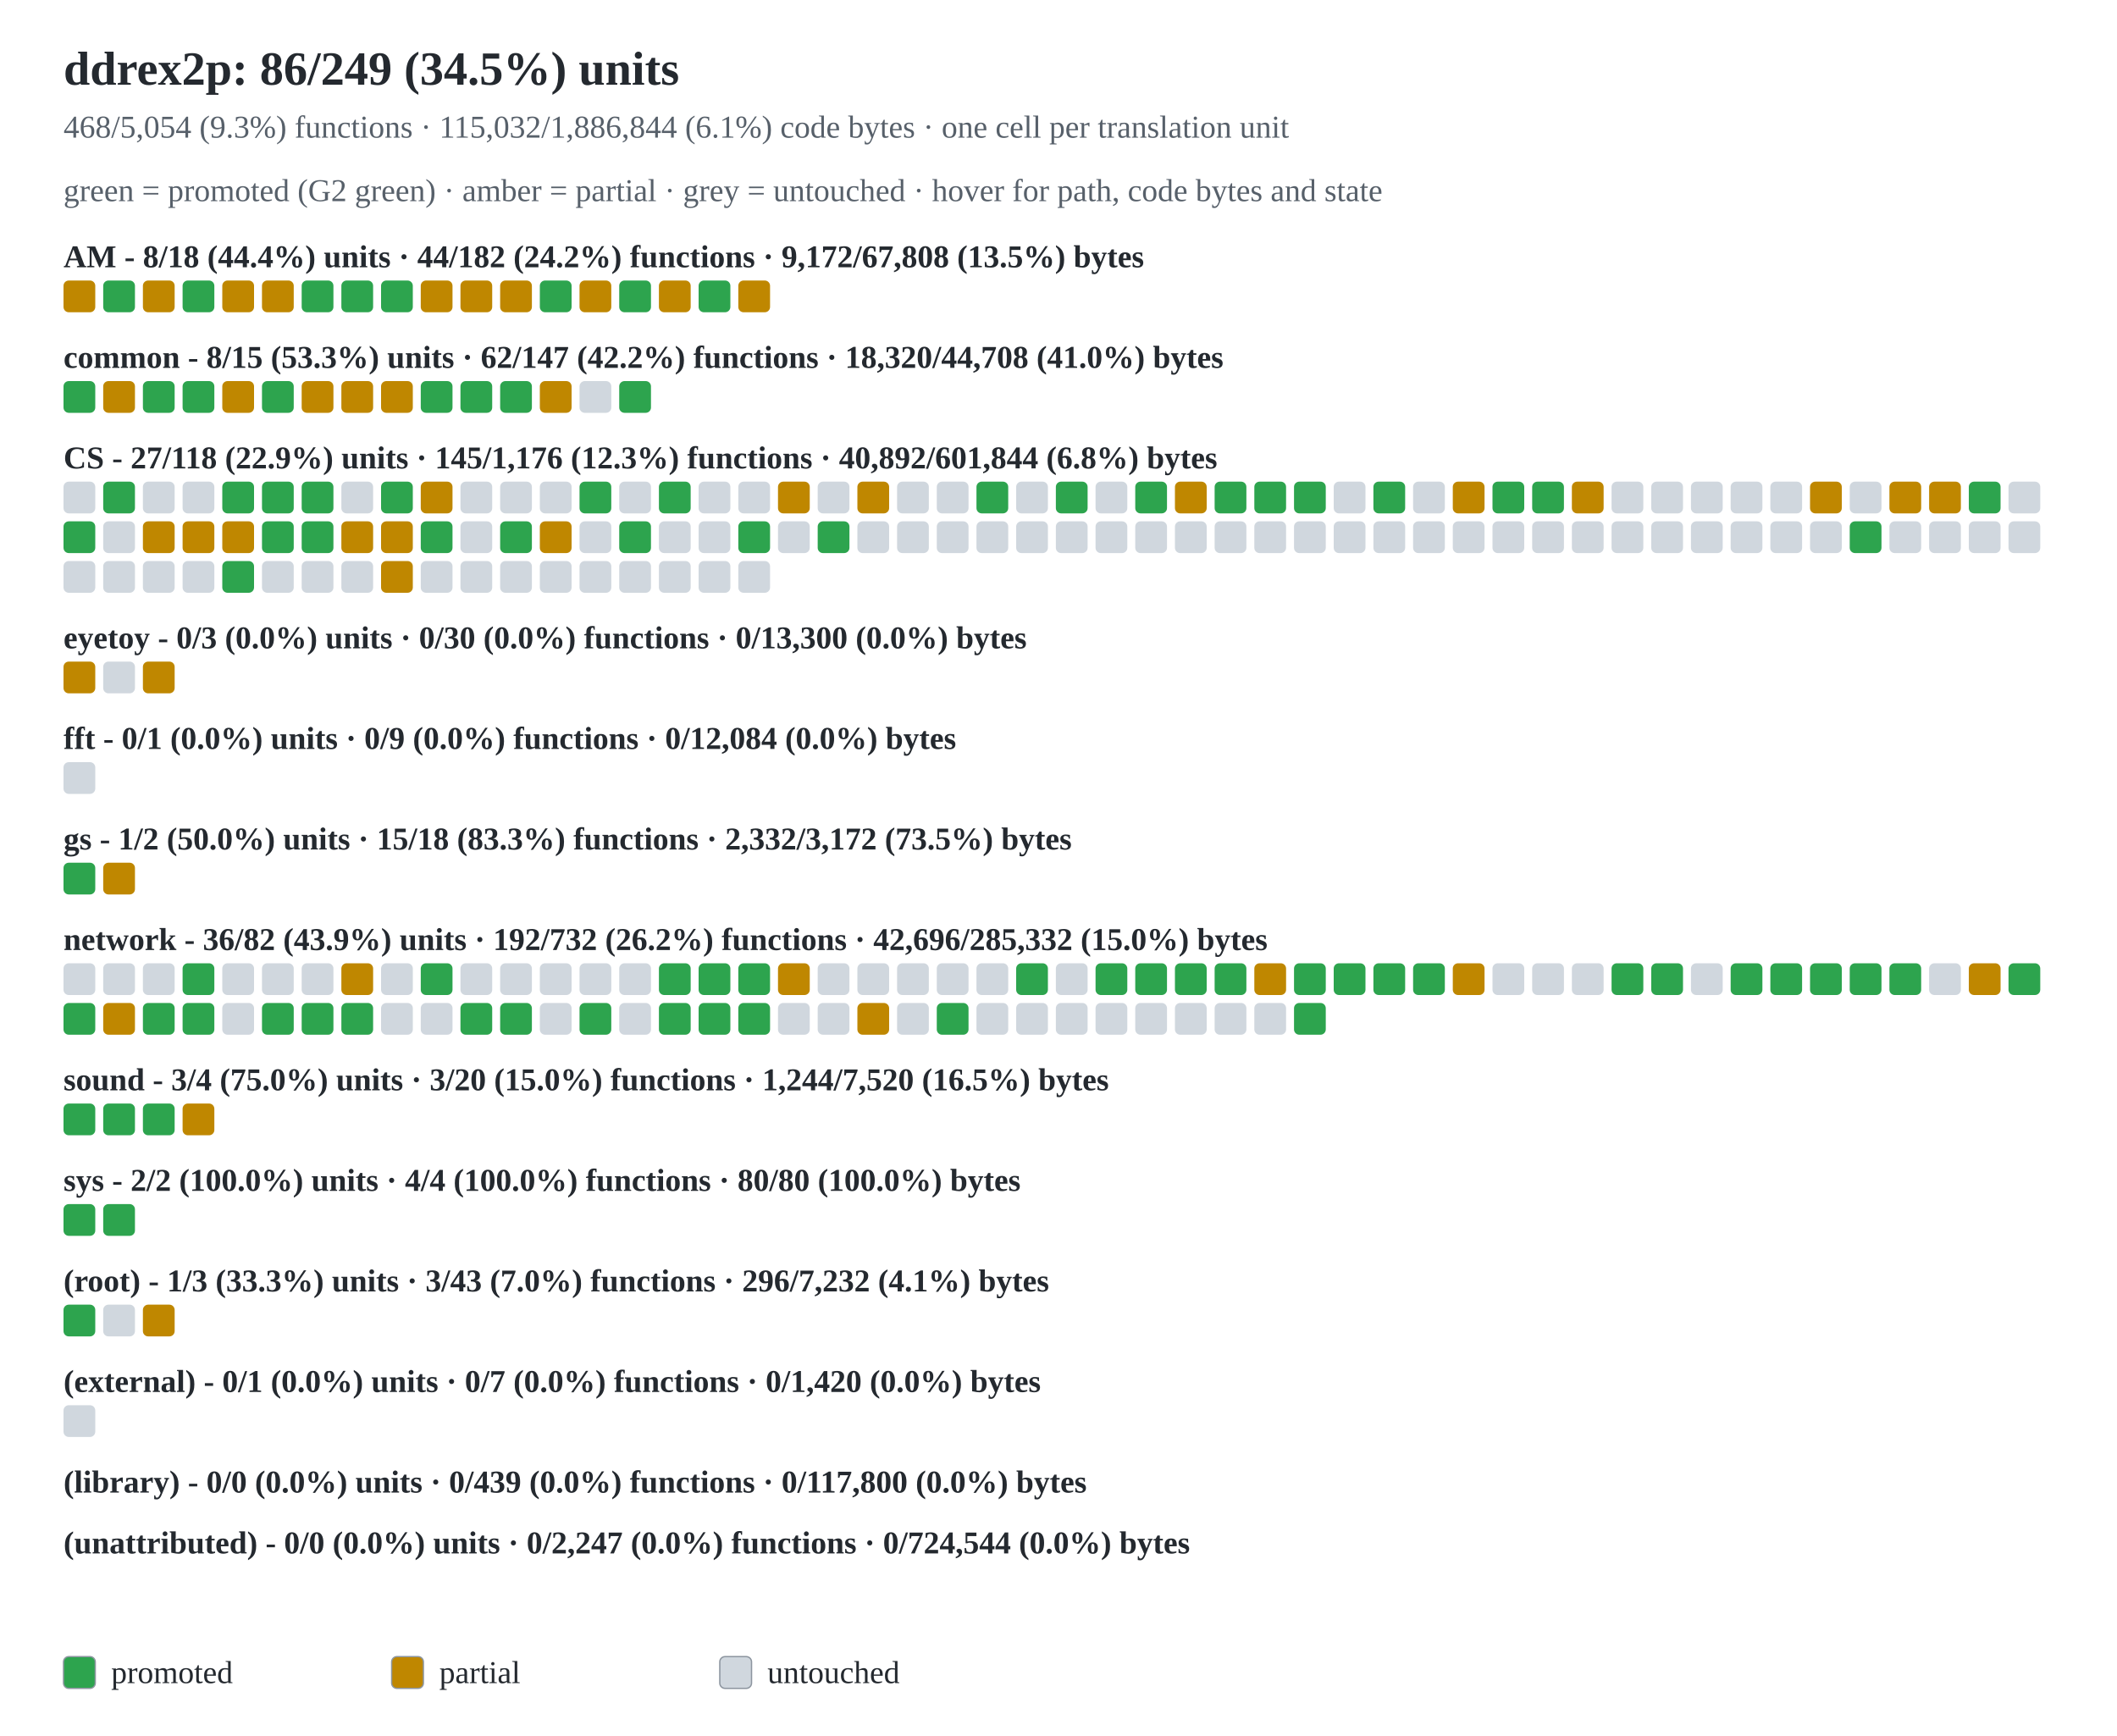
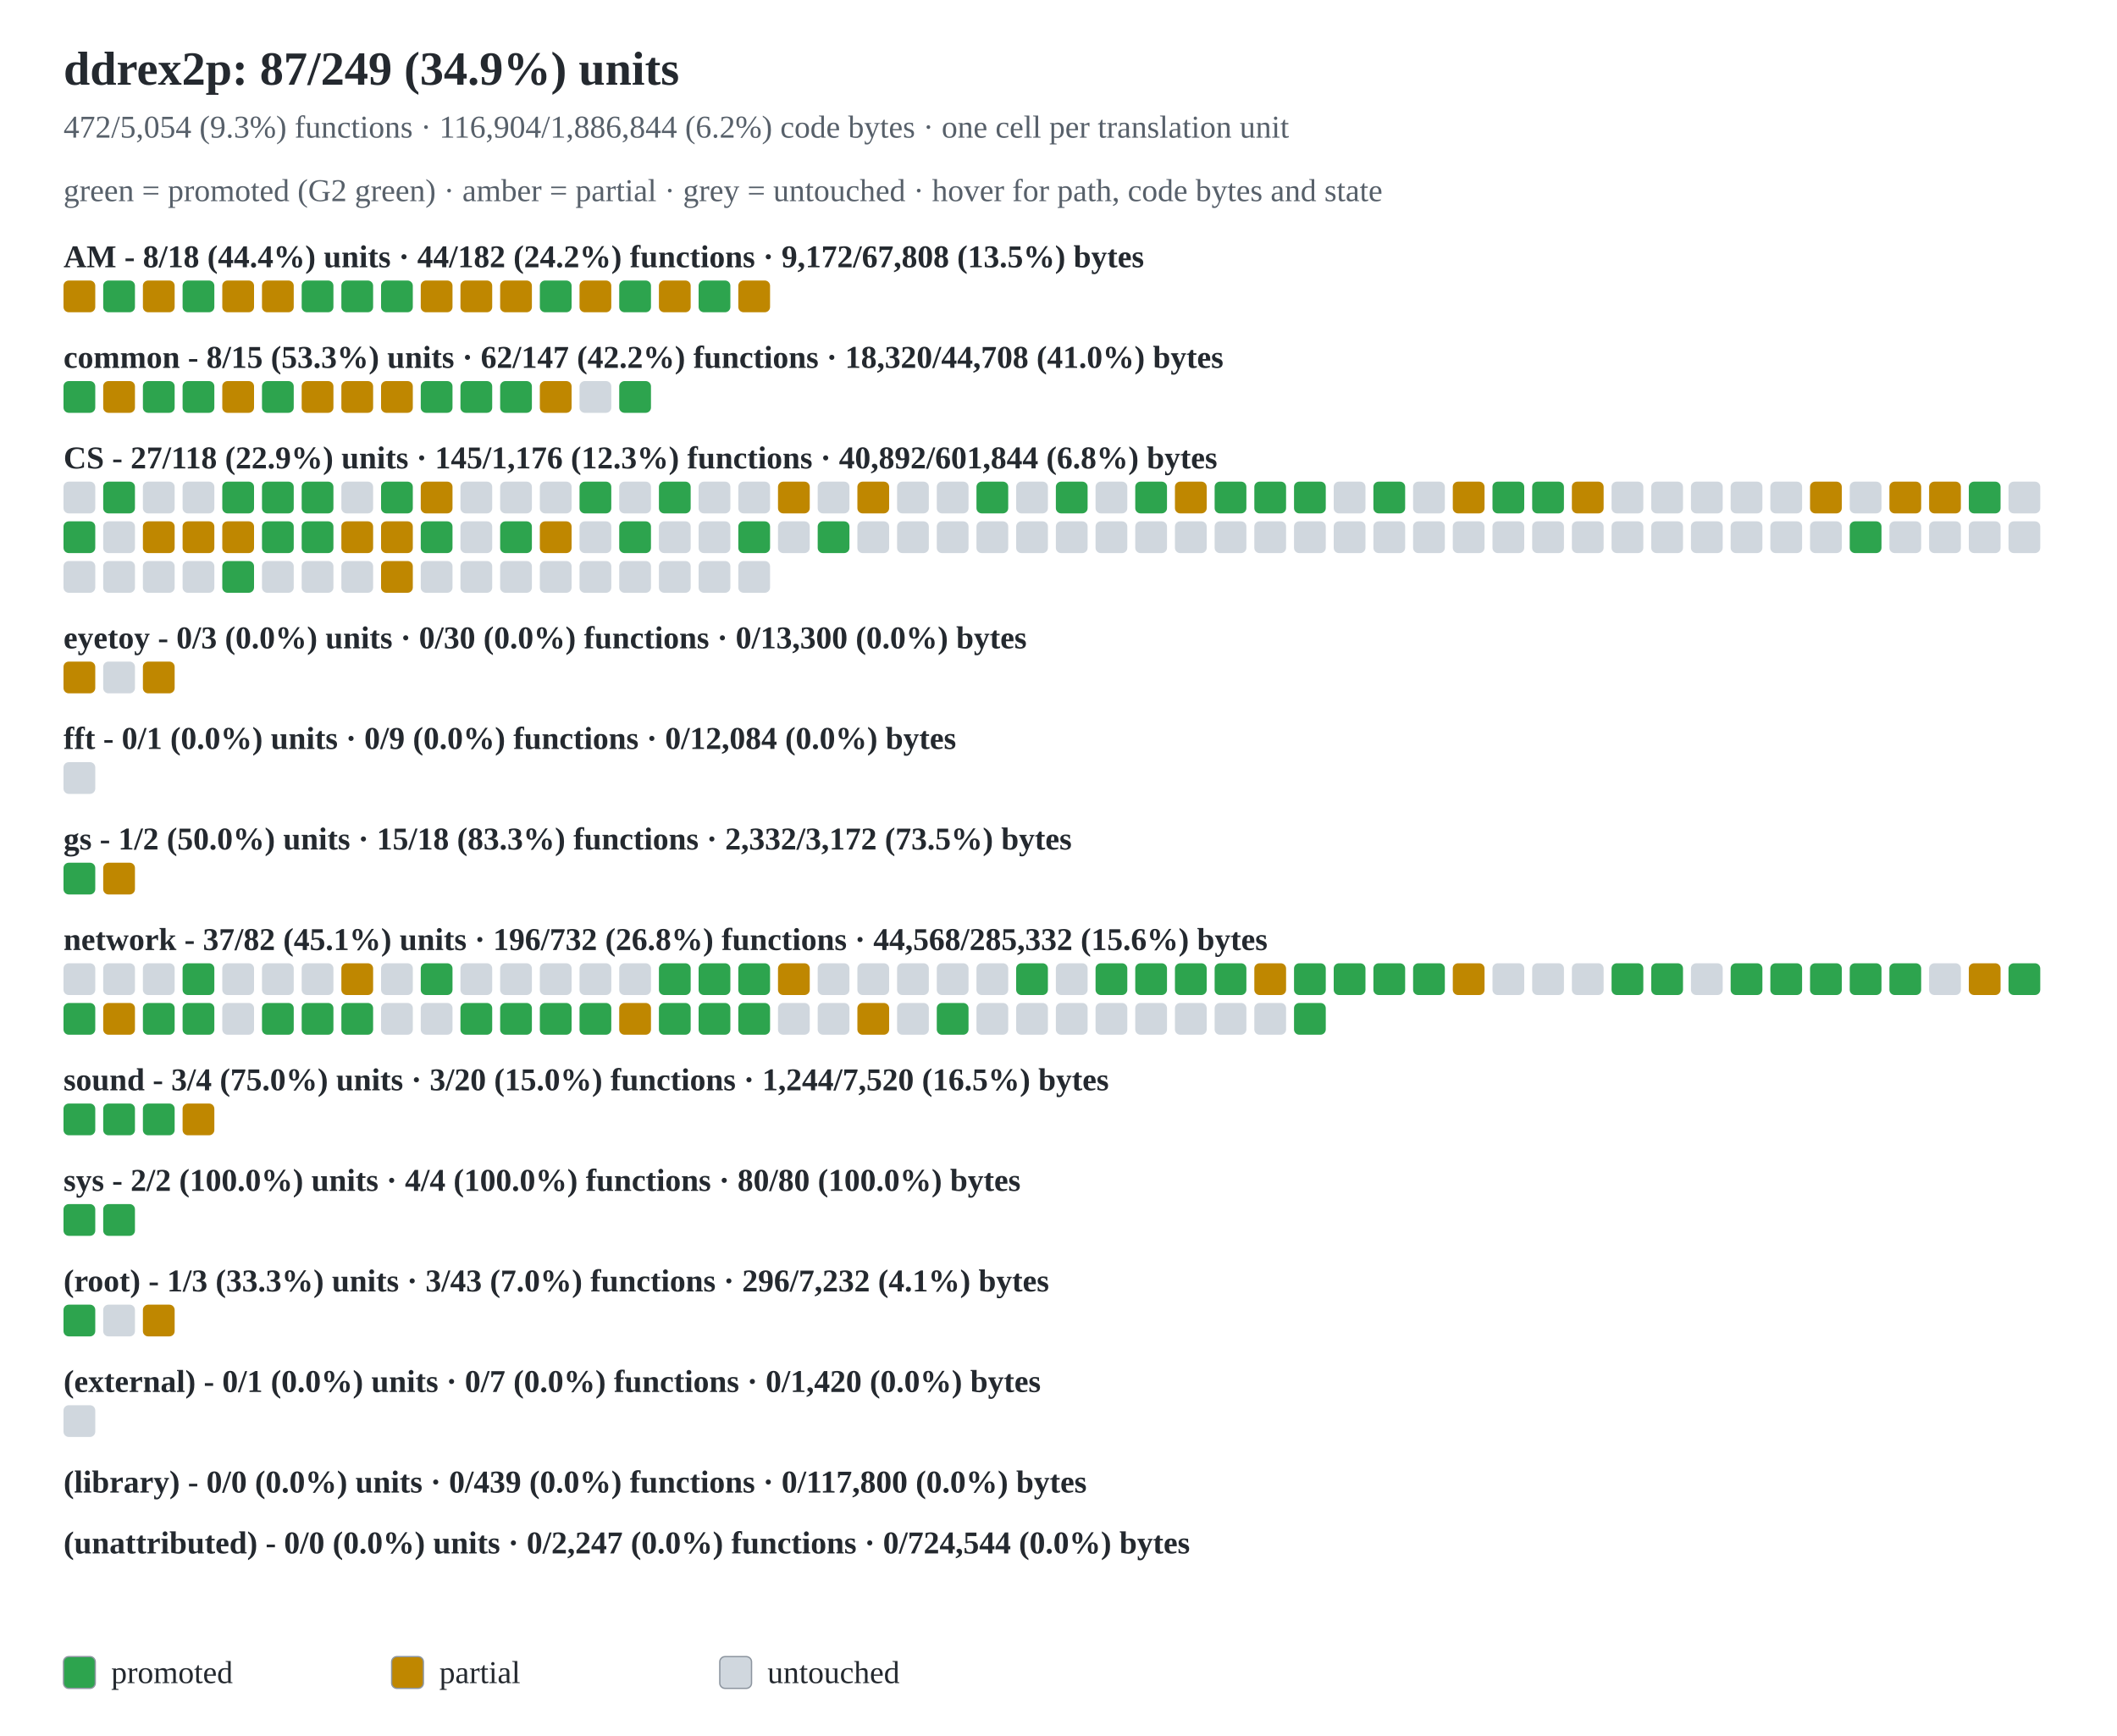
<svg xmlns="http://www.w3.org/2000/svg" width="800" height="656" viewBox="0 0 800 656" role="img" aria-label="ddrex2p translation unit heatmap">
  <rect width="800" height="656" fill="#ffffff" />
-   <text x="24" y="32" font-size="18" font-weight="600" fill="#24292f">ddrex2p: 86/249 (34.5%) units</text>
-   <text x="24" y="52" font-size="12" fill="#57606a">468/5,054 (9.3%) functions · 115,032/1,886,844 (6.1%) code bytes · one cell per translation unit</text>
+   <text x="24" y="32" font-size="18" font-weight="600" fill="#24292f">ddrex2p: 87/249 (34.9%) units</text>
+   <text x="24" y="52" font-size="12" fill="#57606a">472/5,054 (9.3%) functions · 116,904/1,886,844 (6.2%) code bytes · one cell per translation unit</text>
  <text x="24" y="76" font-size="12" fill="#57606a">green = promoted (G2 green) · amber = partial · grey = untouched · hover for path, code bytes and state</text>
  <g class="module" data-module="AM">
    <text x="24" y="101" font-size="12" font-weight="600" fill="#24292f">AM - 8/18 (44.4%) units · 44/182 (24.2%) functions · 9,172/67,808 (13.5%) bytes</text>
    <rect class="cell" data-state="partial" x="24" y="106" width="12" height="12" rx="2" fill="#bf8700" />
    <rect class="cell" data-state="promoted" x="39" y="106" width="12" height="12" rx="2" fill="#2da44e" />
    <rect class="cell" data-state="partial" x="54" y="106" width="12" height="12" rx="2" fill="#bf8700" />
    <rect class="cell" data-state="promoted" x="69" y="106" width="12" height="12" rx="2" fill="#2da44e" />
    <rect class="cell" data-state="partial" x="84" y="106" width="12" height="12" rx="2" fill="#bf8700" />
    <rect class="cell" data-state="partial" x="99" y="106" width="12" height="12" rx="2" fill="#bf8700" />
    <rect class="cell" data-state="promoted" x="114" y="106" width="12" height="12" rx="2" fill="#2da44e" />
    <rect class="cell" data-state="promoted" x="129" y="106" width="12" height="12" rx="2" fill="#2da44e" />
    <rect class="cell" data-state="promoted" x="144" y="106" width="12" height="12" rx="2" fill="#2da44e" />
    <rect class="cell" data-state="partial" x="159" y="106" width="12" height="12" rx="2" fill="#bf8700" />
    <rect class="cell" data-state="partial" x="174" y="106" width="12" height="12" rx="2" fill="#bf8700" />
    <rect class="cell" data-state="partial" x="189" y="106" width="12" height="12" rx="2" fill="#bf8700" />
    <rect class="cell" data-state="promoted" x="204" y="106" width="12" height="12" rx="2" fill="#2da44e" />
    <rect class="cell" data-state="partial" x="219" y="106" width="12" height="12" rx="2" fill="#bf8700" />
    <rect class="cell" data-state="promoted" x="234" y="106" width="12" height="12" rx="2" fill="#2da44e" />
    <rect class="cell" data-state="partial" x="249" y="106" width="12" height="12" rx="2" fill="#bf8700" />
    <rect class="cell" data-state="promoted" x="264" y="106" width="12" height="12" rx="2" fill="#2da44e" />
    <rect class="cell" data-state="partial" x="279" y="106" width="12" height="12" rx="2" fill="#bf8700" />
  </g>
  <g class="module" data-module="common">
    <text x="24" y="139" font-size="12" font-weight="600" fill="#24292f">common - 8/15 (53.3%) units · 62/147 (42.2%) functions · 18,320/44,708 (41.0%) bytes</text>
    <rect class="cell" data-state="promoted" x="24" y="144" width="12" height="12" rx="2" fill="#2da44e" />
    <rect class="cell" data-state="partial" x="39" y="144" width="12" height="12" rx="2" fill="#bf8700" />
    <rect class="cell" data-state="promoted" x="54" y="144" width="12" height="12" rx="2" fill="#2da44e" />
    <rect class="cell" data-state="promoted" x="69" y="144" width="12" height="12" rx="2" fill="#2da44e" />
    <rect class="cell" data-state="partial" x="84" y="144" width="12" height="12" rx="2" fill="#bf8700" />
    <rect class="cell" data-state="promoted" x="99" y="144" width="12" height="12" rx="2" fill="#2da44e" />
    <rect class="cell" data-state="partial" x="114" y="144" width="12" height="12" rx="2" fill="#bf8700" />
    <rect class="cell" data-state="partial" x="129" y="144" width="12" height="12" rx="2" fill="#bf8700" />
    <rect class="cell" data-state="partial" x="144" y="144" width="12" height="12" rx="2" fill="#bf8700" />
    <rect class="cell" data-state="promoted" x="159" y="144" width="12" height="12" rx="2" fill="#2da44e" />
    <rect class="cell" data-state="promoted" x="174" y="144" width="12" height="12" rx="2" fill="#2da44e" />
    <rect class="cell" data-state="promoted" x="189" y="144" width="12" height="12" rx="2" fill="#2da44e" />
    <rect class="cell" data-state="partial" x="204" y="144" width="12" height="12" rx="2" fill="#bf8700" />
    <rect class="cell" data-state="untouched" x="219" y="144" width="12" height="12" rx="2" fill="#d0d7de" />
    <rect class="cell" data-state="promoted" x="234" y="144" width="12" height="12" rx="2" fill="#2da44e" />
  </g>
  <g class="module" data-module="CS">
    <text x="24" y="177" font-size="12" font-weight="600" fill="#24292f">CS - 27/118 (22.9%) units · 145/1,176 (12.3%) functions · 40,892/601,844 (6.8%) bytes</text>
    <rect class="cell" data-state="untouched" x="24" y="182" width="12" height="12" rx="2" fill="#d0d7de" />
    <rect class="cell" data-state="promoted" x="39" y="182" width="12" height="12" rx="2" fill="#2da44e" />
    <rect class="cell" data-state="untouched" x="54" y="182" width="12" height="12" rx="2" fill="#d0d7de" />
    <rect class="cell" data-state="untouched" x="69" y="182" width="12" height="12" rx="2" fill="#d0d7de" />
    <rect class="cell" data-state="promoted" x="84" y="182" width="12" height="12" rx="2" fill="#2da44e" />
    <rect class="cell" data-state="promoted" x="99" y="182" width="12" height="12" rx="2" fill="#2da44e" />
    <rect class="cell" data-state="promoted" x="114" y="182" width="12" height="12" rx="2" fill="#2da44e" />
    <rect class="cell" data-state="untouched" x="129" y="182" width="12" height="12" rx="2" fill="#d0d7de" />
    <rect class="cell" data-state="promoted" x="144" y="182" width="12" height="12" rx="2" fill="#2da44e" />
    <rect class="cell" data-state="partial" x="159" y="182" width="12" height="12" rx="2" fill="#bf8700" />
    <rect class="cell" data-state="untouched" x="174" y="182" width="12" height="12" rx="2" fill="#d0d7de" />
    <rect class="cell" data-state="untouched" x="189" y="182" width="12" height="12" rx="2" fill="#d0d7de" />
    <rect class="cell" data-state="untouched" x="204" y="182" width="12" height="12" rx="2" fill="#d0d7de" />
    <rect class="cell" data-state="promoted" x="219" y="182" width="12" height="12" rx="2" fill="#2da44e" />
    <rect class="cell" data-state="untouched" x="234" y="182" width="12" height="12" rx="2" fill="#d0d7de" />
    <rect class="cell" data-state="promoted" x="249" y="182" width="12" height="12" rx="2" fill="#2da44e" />
    <rect class="cell" data-state="untouched" x="264" y="182" width="12" height="12" rx="2" fill="#d0d7de" />
    <rect class="cell" data-state="untouched" x="279" y="182" width="12" height="12" rx="2" fill="#d0d7de" />
    <rect class="cell" data-state="partial" x="294" y="182" width="12" height="12" rx="2" fill="#bf8700" />
    <rect class="cell" data-state="untouched" x="309" y="182" width="12" height="12" rx="2" fill="#d0d7de" />
    <rect class="cell" data-state="partial" x="324" y="182" width="12" height="12" rx="2" fill="#bf8700" />
    <rect class="cell" data-state="untouched" x="339" y="182" width="12" height="12" rx="2" fill="#d0d7de" />
    <rect class="cell" data-state="untouched" x="354" y="182" width="12" height="12" rx="2" fill="#d0d7de" />
    <rect class="cell" data-state="promoted" x="369" y="182" width="12" height="12" rx="2" fill="#2da44e" />
    <rect class="cell" data-state="untouched" x="384" y="182" width="12" height="12" rx="2" fill="#d0d7de" />
    <rect class="cell" data-state="promoted" x="399" y="182" width="12" height="12" rx="2" fill="#2da44e" />
    <rect class="cell" data-state="untouched" x="414" y="182" width="12" height="12" rx="2" fill="#d0d7de" />
    <rect class="cell" data-state="promoted" x="429" y="182" width="12" height="12" rx="2" fill="#2da44e" />
    <rect class="cell" data-state="partial" x="444" y="182" width="12" height="12" rx="2" fill="#bf8700" />
    <rect class="cell" data-state="promoted" x="459" y="182" width="12" height="12" rx="2" fill="#2da44e" />
    <rect class="cell" data-state="promoted" x="474" y="182" width="12" height="12" rx="2" fill="#2da44e" />
    <rect class="cell" data-state="promoted" x="489" y="182" width="12" height="12" rx="2" fill="#2da44e" />
    <rect class="cell" data-state="untouched" x="504" y="182" width="12" height="12" rx="2" fill="#d0d7de" />
    <rect class="cell" data-state="promoted" x="519" y="182" width="12" height="12" rx="2" fill="#2da44e" />
    <rect class="cell" data-state="untouched" x="534" y="182" width="12" height="12" rx="2" fill="#d0d7de" />
    <rect class="cell" data-state="partial" x="549" y="182" width="12" height="12" rx="2" fill="#bf8700" />
    <rect class="cell" data-state="promoted" x="564" y="182" width="12" height="12" rx="2" fill="#2da44e" />
    <rect class="cell" data-state="promoted" x="579" y="182" width="12" height="12" rx="2" fill="#2da44e" />
    <rect class="cell" data-state="partial" x="594" y="182" width="12" height="12" rx="2" fill="#bf8700" />
    <rect class="cell" data-state="untouched" x="609" y="182" width="12" height="12" rx="2" fill="#d0d7de" />
    <rect class="cell" data-state="untouched" x="624" y="182" width="12" height="12" rx="2" fill="#d0d7de" />
    <rect class="cell" data-state="untouched" x="639" y="182" width="12" height="12" rx="2" fill="#d0d7de" />
    <rect class="cell" data-state="untouched" x="654" y="182" width="12" height="12" rx="2" fill="#d0d7de" />
    <rect class="cell" data-state="untouched" x="669" y="182" width="12" height="12" rx="2" fill="#d0d7de" />
    <rect class="cell" data-state="partial" x="684" y="182" width="12" height="12" rx="2" fill="#bf8700" />
    <rect class="cell" data-state="untouched" x="699" y="182" width="12" height="12" rx="2" fill="#d0d7de" />
    <rect class="cell" data-state="partial" x="714" y="182" width="12" height="12" rx="2" fill="#bf8700" />
    <rect class="cell" data-state="partial" x="729" y="182" width="12" height="12" rx="2" fill="#bf8700" />
    <rect class="cell" data-state="promoted" x="744" y="182" width="12" height="12" rx="2" fill="#2da44e" />
    <rect class="cell" data-state="untouched" x="759" y="182" width="12" height="12" rx="2" fill="#d0d7de" />
    <rect class="cell" data-state="promoted" x="24" y="197" width="12" height="12" rx="2" fill="#2da44e" />
    <rect class="cell" data-state="untouched" x="39" y="197" width="12" height="12" rx="2" fill="#d0d7de" />
    <rect class="cell" data-state="partial" x="54" y="197" width="12" height="12" rx="2" fill="#bf8700" />
    <rect class="cell" data-state="partial" x="69" y="197" width="12" height="12" rx="2" fill="#bf8700" />
    <rect class="cell" data-state="partial" x="84" y="197" width="12" height="12" rx="2" fill="#bf8700" />
    <rect class="cell" data-state="promoted" x="99" y="197" width="12" height="12" rx="2" fill="#2da44e" />
    <rect class="cell" data-state="promoted" x="114" y="197" width="12" height="12" rx="2" fill="#2da44e" />
    <rect class="cell" data-state="partial" x="129" y="197" width="12" height="12" rx="2" fill="#bf8700" />
    <rect class="cell" data-state="partial" x="144" y="197" width="12" height="12" rx="2" fill="#bf8700" />
    <rect class="cell" data-state="promoted" x="159" y="197" width="12" height="12" rx="2" fill="#2da44e" />
    <rect class="cell" data-state="untouched" x="174" y="197" width="12" height="12" rx="2" fill="#d0d7de" />
    <rect class="cell" data-state="promoted" x="189" y="197" width="12" height="12" rx="2" fill="#2da44e" />
    <rect class="cell" data-state="partial" x="204" y="197" width="12" height="12" rx="2" fill="#bf8700" />
    <rect class="cell" data-state="untouched" x="219" y="197" width="12" height="12" rx="2" fill="#d0d7de" />
    <rect class="cell" data-state="promoted" x="234" y="197" width="12" height="12" rx="2" fill="#2da44e" />
    <rect class="cell" data-state="untouched" x="249" y="197" width="12" height="12" rx="2" fill="#d0d7de" />
    <rect class="cell" data-state="untouched" x="264" y="197" width="12" height="12" rx="2" fill="#d0d7de" />
    <rect class="cell" data-state="promoted" x="279" y="197" width="12" height="12" rx="2" fill="#2da44e" />
    <rect class="cell" data-state="untouched" x="294" y="197" width="12" height="12" rx="2" fill="#d0d7de" />
    <rect class="cell" data-state="promoted" x="309" y="197" width="12" height="12" rx="2" fill="#2da44e" />
    <rect class="cell" data-state="untouched" x="324" y="197" width="12" height="12" rx="2" fill="#d0d7de" />
    <rect class="cell" data-state="untouched" x="339" y="197" width="12" height="12" rx="2" fill="#d0d7de" />
    <rect class="cell" data-state="untouched" x="354" y="197" width="12" height="12" rx="2" fill="#d0d7de" />
    <rect class="cell" data-state="untouched" x="369" y="197" width="12" height="12" rx="2" fill="#d0d7de" />
    <rect class="cell" data-state="untouched" x="384" y="197" width="12" height="12" rx="2" fill="#d0d7de" />
    <rect class="cell" data-state="untouched" x="399" y="197" width="12" height="12" rx="2" fill="#d0d7de" />
    <rect class="cell" data-state="untouched" x="414" y="197" width="12" height="12" rx="2" fill="#d0d7de" />
    <rect class="cell" data-state="untouched" x="429" y="197" width="12" height="12" rx="2" fill="#d0d7de" />
    <rect class="cell" data-state="untouched" x="444" y="197" width="12" height="12" rx="2" fill="#d0d7de" />
    <rect class="cell" data-state="untouched" x="459" y="197" width="12" height="12" rx="2" fill="#d0d7de" />
    <rect class="cell" data-state="untouched" x="474" y="197" width="12" height="12" rx="2" fill="#d0d7de" />
    <rect class="cell" data-state="untouched" x="489" y="197" width="12" height="12" rx="2" fill="#d0d7de" />
    <rect class="cell" data-state="untouched" x="504" y="197" width="12" height="12" rx="2" fill="#d0d7de" />
    <rect class="cell" data-state="untouched" x="519" y="197" width="12" height="12" rx="2" fill="#d0d7de" />
    <rect class="cell" data-state="untouched" x="534" y="197" width="12" height="12" rx="2" fill="#d0d7de" />
    <rect class="cell" data-state="untouched" x="549" y="197" width="12" height="12" rx="2" fill="#d0d7de" />
    <rect class="cell" data-state="untouched" x="564" y="197" width="12" height="12" rx="2" fill="#d0d7de" />
    <rect class="cell" data-state="untouched" x="579" y="197" width="12" height="12" rx="2" fill="#d0d7de" />
    <rect class="cell" data-state="untouched" x="594" y="197" width="12" height="12" rx="2" fill="#d0d7de" />
    <rect class="cell" data-state="untouched" x="609" y="197" width="12" height="12" rx="2" fill="#d0d7de" />
    <rect class="cell" data-state="untouched" x="624" y="197" width="12" height="12" rx="2" fill="#d0d7de" />
    <rect class="cell" data-state="untouched" x="639" y="197" width="12" height="12" rx="2" fill="#d0d7de" />
    <rect class="cell" data-state="untouched" x="654" y="197" width="12" height="12" rx="2" fill="#d0d7de" />
    <rect class="cell" data-state="untouched" x="669" y="197" width="12" height="12" rx="2" fill="#d0d7de" />
    <rect class="cell" data-state="untouched" x="684" y="197" width="12" height="12" rx="2" fill="#d0d7de" />
    <rect class="cell" data-state="promoted" x="699" y="197" width="12" height="12" rx="2" fill="#2da44e" />
    <rect class="cell" data-state="untouched" x="714" y="197" width="12" height="12" rx="2" fill="#d0d7de" />
    <rect class="cell" data-state="untouched" x="729" y="197" width="12" height="12" rx="2" fill="#d0d7de" />
    <rect class="cell" data-state="untouched" x="744" y="197" width="12" height="12" rx="2" fill="#d0d7de" />
    <rect class="cell" data-state="untouched" x="759" y="197" width="12" height="12" rx="2" fill="#d0d7de" />
    <rect class="cell" data-state="untouched" x="24" y="212" width="12" height="12" rx="2" fill="#d0d7de" />
    <rect class="cell" data-state="untouched" x="39" y="212" width="12" height="12" rx="2" fill="#d0d7de" />
    <rect class="cell" data-state="untouched" x="54" y="212" width="12" height="12" rx="2" fill="#d0d7de" />
    <rect class="cell" data-state="untouched" x="69" y="212" width="12" height="12" rx="2" fill="#d0d7de" />
    <rect class="cell" data-state="promoted" x="84" y="212" width="12" height="12" rx="2" fill="#2da44e" />
    <rect class="cell" data-state="untouched" x="99" y="212" width="12" height="12" rx="2" fill="#d0d7de" />
    <rect class="cell" data-state="untouched" x="114" y="212" width="12" height="12" rx="2" fill="#d0d7de" />
    <rect class="cell" data-state="untouched" x="129" y="212" width="12" height="12" rx="2" fill="#d0d7de" />
    <rect class="cell" data-state="partial" x="144" y="212" width="12" height="12" rx="2" fill="#bf8700" />
    <rect class="cell" data-state="untouched" x="159" y="212" width="12" height="12" rx="2" fill="#d0d7de" />
    <rect class="cell" data-state="untouched" x="174" y="212" width="12" height="12" rx="2" fill="#d0d7de" />
    <rect class="cell" data-state="untouched" x="189" y="212" width="12" height="12" rx="2" fill="#d0d7de" />
    <rect class="cell" data-state="untouched" x="204" y="212" width="12" height="12" rx="2" fill="#d0d7de" />
    <rect class="cell" data-state="untouched" x="219" y="212" width="12" height="12" rx="2" fill="#d0d7de" />
    <rect class="cell" data-state="untouched" x="234" y="212" width="12" height="12" rx="2" fill="#d0d7de" />
    <rect class="cell" data-state="untouched" x="249" y="212" width="12" height="12" rx="2" fill="#d0d7de" />
    <rect class="cell" data-state="untouched" x="264" y="212" width="12" height="12" rx="2" fill="#d0d7de" />
    <rect class="cell" data-state="untouched" x="279" y="212" width="12" height="12" rx="2" fill="#d0d7de" />
  </g>
  <g class="module" data-module="eyetoy">
    <text x="24" y="245" font-size="12" font-weight="600" fill="#24292f">eyetoy - 0/3 (0.0%) units · 0/30 (0.0%) functions · 0/13,300 (0.0%) bytes</text>
    <rect class="cell" data-state="partial" x="24" y="250" width="12" height="12" rx="2" fill="#bf8700" />
    <rect class="cell" data-state="untouched" x="39" y="250" width="12" height="12" rx="2" fill="#d0d7de" />
    <rect class="cell" data-state="partial" x="54" y="250" width="12" height="12" rx="2" fill="#bf8700" />
  </g>
  <g class="module" data-module="fft">
    <text x="24" y="283" font-size="12" font-weight="600" fill="#24292f">fft - 0/1 (0.0%) units · 0/9 (0.0%) functions · 0/12,084 (0.0%) bytes</text>
    <rect class="cell" data-state="untouched" x="24" y="288" width="12" height="12" rx="2" fill="#d0d7de" />
  </g>
  <g class="module" data-module="gs">
    <text x="24" y="321" font-size="12" font-weight="600" fill="#24292f">gs - 1/2 (50.0%) units · 15/18 (83.3%) functions · 2,332/3,172 (73.5%) bytes</text>
    <rect class="cell" data-state="promoted" x="24" y="326" width="12" height="12" rx="2" fill="#2da44e" />
    <rect class="cell" data-state="partial" x="39" y="326" width="12" height="12" rx="2" fill="#bf8700" />
  </g>
  <g class="module" data-module="network">
-     <text x="24" y="359" font-size="12" font-weight="600" fill="#24292f">network - 36/82 (43.9%) units · 192/732 (26.2%) functions · 42,696/285,332 (15.0%) bytes</text>
+     <text x="24" y="359" font-size="12" font-weight="600" fill="#24292f">network - 37/82 (45.1%) units · 196/732 (26.8%) functions · 44,568/285,332 (15.6%) bytes</text>
    <rect class="cell" data-state="untouched" x="24" y="364" width="12" height="12" rx="2" fill="#d0d7de" />
    <rect class="cell" data-state="untouched" x="39" y="364" width="12" height="12" rx="2" fill="#d0d7de" />
    <rect class="cell" data-state="untouched" x="54" y="364" width="12" height="12" rx="2" fill="#d0d7de" />
    <rect class="cell" data-state="promoted" x="69" y="364" width="12" height="12" rx="2" fill="#2da44e" />
    <rect class="cell" data-state="untouched" x="84" y="364" width="12" height="12" rx="2" fill="#d0d7de" />
    <rect class="cell" data-state="untouched" x="99" y="364" width="12" height="12" rx="2" fill="#d0d7de" />
    <rect class="cell" data-state="untouched" x="114" y="364" width="12" height="12" rx="2" fill="#d0d7de" />
    <rect class="cell" data-state="partial" x="129" y="364" width="12" height="12" rx="2" fill="#bf8700" />
    <rect class="cell" data-state="untouched" x="144" y="364" width="12" height="12" rx="2" fill="#d0d7de" />
    <rect class="cell" data-state="promoted" x="159" y="364" width="12" height="12" rx="2" fill="#2da44e" />
    <rect class="cell" data-state="untouched" x="174" y="364" width="12" height="12" rx="2" fill="#d0d7de" />
    <rect class="cell" data-state="untouched" x="189" y="364" width="12" height="12" rx="2" fill="#d0d7de" />
    <rect class="cell" data-state="untouched" x="204" y="364" width="12" height="12" rx="2" fill="#d0d7de" />
    <rect class="cell" data-state="untouched" x="219" y="364" width="12" height="12" rx="2" fill="#d0d7de" />
    <rect class="cell" data-state="untouched" x="234" y="364" width="12" height="12" rx="2" fill="#d0d7de" />
    <rect class="cell" data-state="promoted" x="249" y="364" width="12" height="12" rx="2" fill="#2da44e" />
    <rect class="cell" data-state="promoted" x="264" y="364" width="12" height="12" rx="2" fill="#2da44e" />
    <rect class="cell" data-state="promoted" x="279" y="364" width="12" height="12" rx="2" fill="#2da44e" />
    <rect class="cell" data-state="partial" x="294" y="364" width="12" height="12" rx="2" fill="#bf8700" />
    <rect class="cell" data-state="untouched" x="309" y="364" width="12" height="12" rx="2" fill="#d0d7de" />
    <rect class="cell" data-state="untouched" x="324" y="364" width="12" height="12" rx="2" fill="#d0d7de" />
    <rect class="cell" data-state="untouched" x="339" y="364" width="12" height="12" rx="2" fill="#d0d7de" />
    <rect class="cell" data-state="untouched" x="354" y="364" width="12" height="12" rx="2" fill="#d0d7de" />
    <rect class="cell" data-state="untouched" x="369" y="364" width="12" height="12" rx="2" fill="#d0d7de" />
    <rect class="cell" data-state="promoted" x="384" y="364" width="12" height="12" rx="2" fill="#2da44e" />
    <rect class="cell" data-state="untouched" x="399" y="364" width="12" height="12" rx="2" fill="#d0d7de" />
    <rect class="cell" data-state="promoted" x="414" y="364" width="12" height="12" rx="2" fill="#2da44e" />
    <rect class="cell" data-state="promoted" x="429" y="364" width="12" height="12" rx="2" fill="#2da44e" />
    <rect class="cell" data-state="promoted" x="444" y="364" width="12" height="12" rx="2" fill="#2da44e" />
    <rect class="cell" data-state="promoted" x="459" y="364" width="12" height="12" rx="2" fill="#2da44e" />
    <rect class="cell" data-state="partial" x="474" y="364" width="12" height="12" rx="2" fill="#bf8700" />
    <rect class="cell" data-state="promoted" x="489" y="364" width="12" height="12" rx="2" fill="#2da44e" />
    <rect class="cell" data-state="promoted" x="504" y="364" width="12" height="12" rx="2" fill="#2da44e" />
    <rect class="cell" data-state="promoted" x="519" y="364" width="12" height="12" rx="2" fill="#2da44e" />
    <rect class="cell" data-state="promoted" x="534" y="364" width="12" height="12" rx="2" fill="#2da44e" />
    <rect class="cell" data-state="partial" x="549" y="364" width="12" height="12" rx="2" fill="#bf8700" />
    <rect class="cell" data-state="untouched" x="564" y="364" width="12" height="12" rx="2" fill="#d0d7de" />
    <rect class="cell" data-state="untouched" x="579" y="364" width="12" height="12" rx="2" fill="#d0d7de" />
    <rect class="cell" data-state="untouched" x="594" y="364" width="12" height="12" rx="2" fill="#d0d7de" />
    <rect class="cell" data-state="promoted" x="609" y="364" width="12" height="12" rx="2" fill="#2da44e" />
    <rect class="cell" data-state="promoted" x="624" y="364" width="12" height="12" rx="2" fill="#2da44e" />
    <rect class="cell" data-state="untouched" x="639" y="364" width="12" height="12" rx="2" fill="#d0d7de" />
    <rect class="cell" data-state="promoted" x="654" y="364" width="12" height="12" rx="2" fill="#2da44e" />
    <rect class="cell" data-state="promoted" x="669" y="364" width="12" height="12" rx="2" fill="#2da44e" />
    <rect class="cell" data-state="promoted" x="684" y="364" width="12" height="12" rx="2" fill="#2da44e" />
    <rect class="cell" data-state="promoted" x="699" y="364" width="12" height="12" rx="2" fill="#2da44e" />
    <rect class="cell" data-state="promoted" x="714" y="364" width="12" height="12" rx="2" fill="#2da44e" />
    <rect class="cell" data-state="untouched" x="729" y="364" width="12" height="12" rx="2" fill="#d0d7de" />
    <rect class="cell" data-state="partial" x="744" y="364" width="12" height="12" rx="2" fill="#bf8700" />
    <rect class="cell" data-state="promoted" x="759" y="364" width="12" height="12" rx="2" fill="#2da44e" />
    <rect class="cell" data-state="promoted" x="24" y="379" width="12" height="12" rx="2" fill="#2da44e" />
    <rect class="cell" data-state="partial" x="39" y="379" width="12" height="12" rx="2" fill="#bf8700" />
    <rect class="cell" data-state="promoted" x="54" y="379" width="12" height="12" rx="2" fill="#2da44e" />
    <rect class="cell" data-state="promoted" x="69" y="379" width="12" height="12" rx="2" fill="#2da44e" />
    <rect class="cell" data-state="untouched" x="84" y="379" width="12" height="12" rx="2" fill="#d0d7de" />
    <rect class="cell" data-state="promoted" x="99" y="379" width="12" height="12" rx="2" fill="#2da44e" />
    <rect class="cell" data-state="promoted" x="114" y="379" width="12" height="12" rx="2" fill="#2da44e" />
    <rect class="cell" data-state="promoted" x="129" y="379" width="12" height="12" rx="2" fill="#2da44e" />
    <rect class="cell" data-state="untouched" x="144" y="379" width="12" height="12" rx="2" fill="#d0d7de" />
    <rect class="cell" data-state="untouched" x="159" y="379" width="12" height="12" rx="2" fill="#d0d7de" />
    <rect class="cell" data-state="promoted" x="174" y="379" width="12" height="12" rx="2" fill="#2da44e" />
    <rect class="cell" data-state="promoted" x="189" y="379" width="12" height="12" rx="2" fill="#2da44e" />
-     <rect class="cell" data-state="untouched" x="204" y="379" width="12" height="12" rx="2" fill="#d0d7de" />
+     <rect class="cell" data-state="promoted" x="204" y="379" width="12" height="12" rx="2" fill="#2da44e" />
    <rect class="cell" data-state="promoted" x="219" y="379" width="12" height="12" rx="2" fill="#2da44e" />
-     <rect class="cell" data-state="untouched" x="234" y="379" width="12" height="12" rx="2" fill="#d0d7de" />
+     <rect class="cell" data-state="partial" x="234" y="379" width="12" height="12" rx="2" fill="#bf8700" />
    <rect class="cell" data-state="promoted" x="249" y="379" width="12" height="12" rx="2" fill="#2da44e" />
    <rect class="cell" data-state="promoted" x="264" y="379" width="12" height="12" rx="2" fill="#2da44e" />
    <rect class="cell" data-state="promoted" x="279" y="379" width="12" height="12" rx="2" fill="#2da44e" />
    <rect class="cell" data-state="untouched" x="294" y="379" width="12" height="12" rx="2" fill="#d0d7de" />
    <rect class="cell" data-state="untouched" x="309" y="379" width="12" height="12" rx="2" fill="#d0d7de" />
    <rect class="cell" data-state="partial" x="324" y="379" width="12" height="12" rx="2" fill="#bf8700" />
    <rect class="cell" data-state="untouched" x="339" y="379" width="12" height="12" rx="2" fill="#d0d7de" />
    <rect class="cell" data-state="promoted" x="354" y="379" width="12" height="12" rx="2" fill="#2da44e" />
    <rect class="cell" data-state="untouched" x="369" y="379" width="12" height="12" rx="2" fill="#d0d7de" />
    <rect class="cell" data-state="untouched" x="384" y="379" width="12" height="12" rx="2" fill="#d0d7de" />
    <rect class="cell" data-state="untouched" x="399" y="379" width="12" height="12" rx="2" fill="#d0d7de" />
    <rect class="cell" data-state="untouched" x="414" y="379" width="12" height="12" rx="2" fill="#d0d7de" />
    <rect class="cell" data-state="untouched" x="429" y="379" width="12" height="12" rx="2" fill="#d0d7de" />
    <rect class="cell" data-state="untouched" x="444" y="379" width="12" height="12" rx="2" fill="#d0d7de" />
    <rect class="cell" data-state="untouched" x="459" y="379" width="12" height="12" rx="2" fill="#d0d7de" />
    <rect class="cell" data-state="untouched" x="474" y="379" width="12" height="12" rx="2" fill="#d0d7de" />
    <rect class="cell" data-state="promoted" x="489" y="379" width="12" height="12" rx="2" fill="#2da44e" />
  </g>
  <g class="module" data-module="sound">
    <text x="24" y="412" font-size="12" font-weight="600" fill="#24292f">sound - 3/4 (75.0%) units · 3/20 (15.0%) functions · 1,244/7,520 (16.5%) bytes</text>
    <rect class="cell" data-state="promoted" x="24" y="417" width="12" height="12" rx="2" fill="#2da44e" />
    <rect class="cell" data-state="promoted" x="39" y="417" width="12" height="12" rx="2" fill="#2da44e" />
    <rect class="cell" data-state="promoted" x="54" y="417" width="12" height="12" rx="2" fill="#2da44e" />
    <rect class="cell" data-state="partial" x="69" y="417" width="12" height="12" rx="2" fill="#bf8700" />
  </g>
  <g class="module" data-module="sys">
    <text x="24" y="450" font-size="12" font-weight="600" fill="#24292f">sys - 2/2 (100.0%) units · 4/4 (100.0%) functions · 80/80 (100.0%) bytes</text>
    <rect class="cell" data-state="promoted" x="24" y="455" width="12" height="12" rx="2" fill="#2da44e" />
    <rect class="cell" data-state="promoted" x="39" y="455" width="12" height="12" rx="2" fill="#2da44e" />
  </g>
  <g class="module" data-module="(root)">
    <text x="24" y="488" font-size="12" font-weight="600" fill="#24292f">(root) - 1/3 (33.3%) units · 3/43 (7.0%) functions · 296/7,232 (4.1%) bytes</text>
    <rect class="cell" data-state="promoted" x="24" y="493" width="12" height="12" rx="2" fill="#2da44e" />
    <rect class="cell" data-state="untouched" x="39" y="493" width="12" height="12" rx="2" fill="#d0d7de" />
    <rect class="cell" data-state="partial" x="54" y="493" width="12" height="12" rx="2" fill="#bf8700" />
  </g>
  <g class="module" data-module="(external)">
    <text x="24" y="526" font-size="12" font-weight="600" fill="#24292f">(external) - 0/1 (0.0%) units · 0/7 (0.0%) functions · 0/1,420 (0.0%) bytes</text>
    <rect class="cell" data-state="untouched" x="24" y="531" width="12" height="12" rx="2" fill="#d0d7de" />
  </g>
  <g class="module" data-module="(library)">
    <text x="24" y="564" font-size="12" font-weight="600" fill="#24292f">(library) - 0/0 (0.0%) units · 0/439 (0.0%) functions · 0/117,800 (0.0%) bytes</text>
  </g>
  <g class="module" data-module="(unattributed)">
    <text x="24" y="587" font-size="12" font-weight="600" fill="#24292f">(unattributed) - 0/0 (0.0%) units · 0/2,247 (0.0%) functions · 0/724,544 (0.0%) bytes</text>
  </g>
  <g transform="translate(0 626)" class="legend">
    <rect x="24" y="0" width="12" height="12" rx="2" fill="#2da44e" stroke="#8c959f" stroke-width="0.5" />
    <text x="42" y="10" font-size="12" fill="#24292f">promoted</text>
    <rect x="148" y="0" width="12" height="12" rx="2" fill="#bf8700" stroke="#8c959f" stroke-width="0.5" />
    <text x="166" y="10" font-size="12" fill="#24292f">partial</text>
    <rect x="272" y="0" width="12" height="12" rx="2" fill="#d0d7de" stroke="#8c959f" stroke-width="0.5" />
    <text x="290" y="10" font-size="12" fill="#24292f">untouched</text>
  </g>
</svg>
